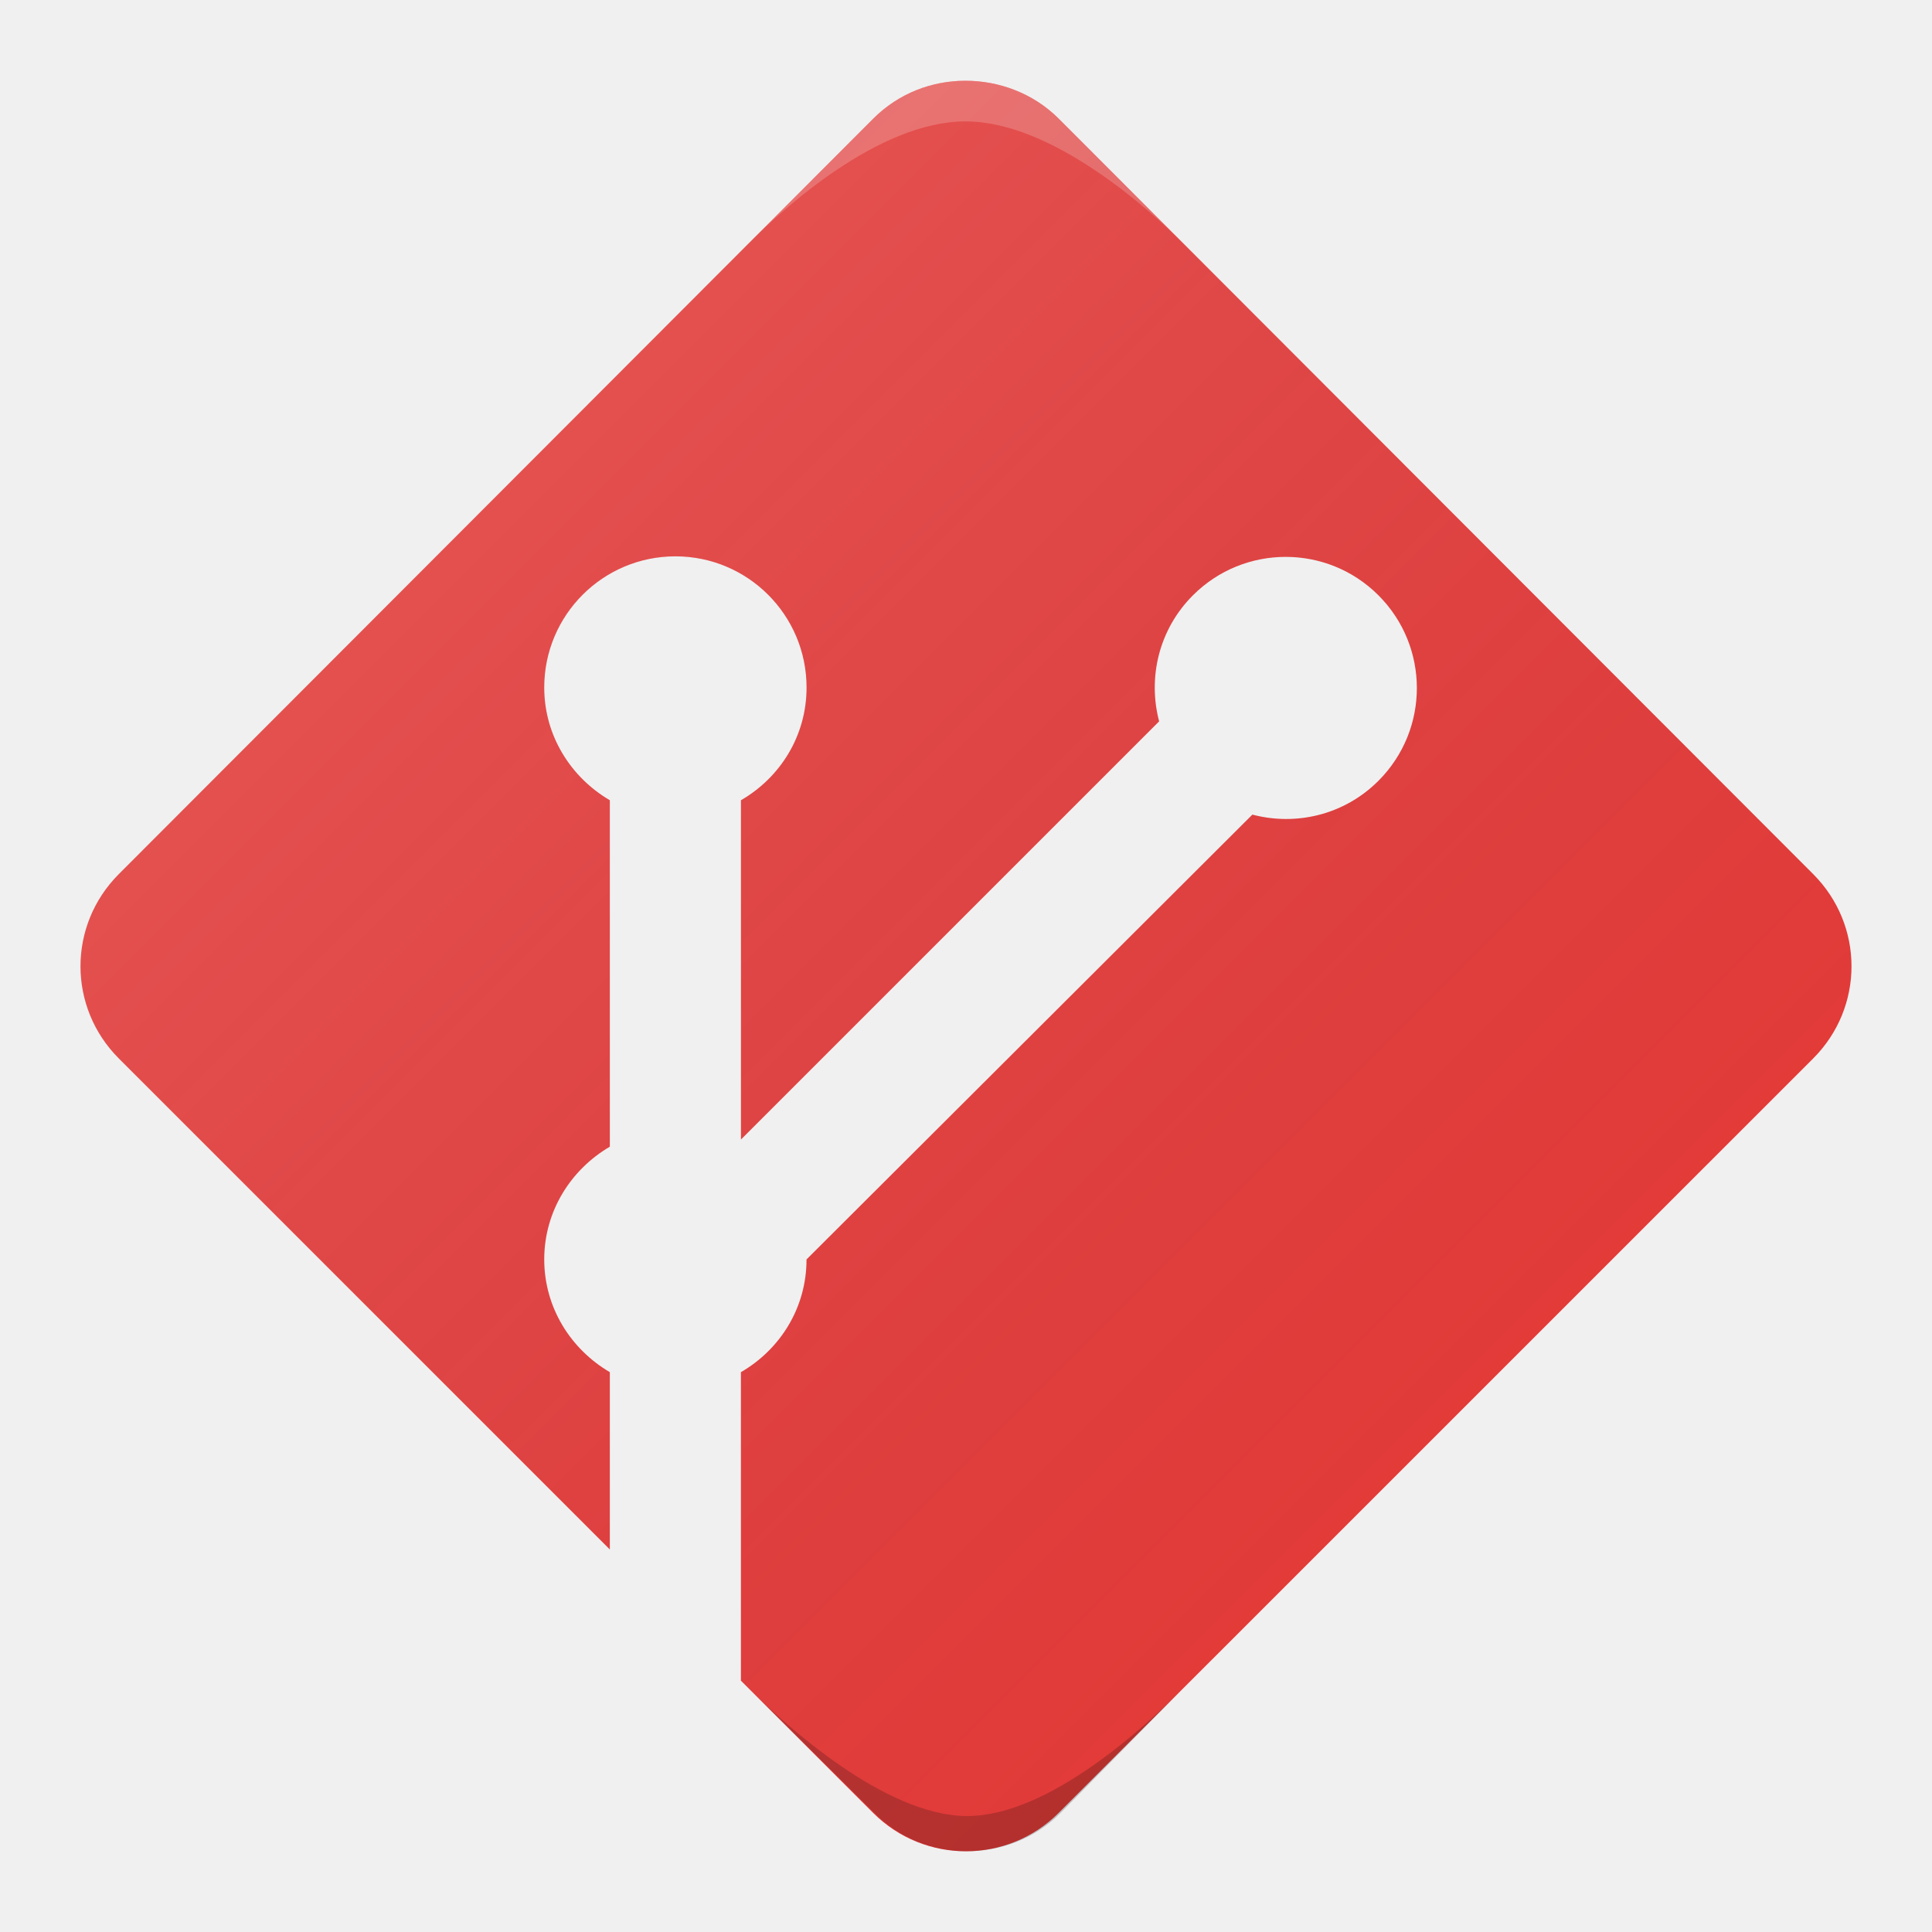
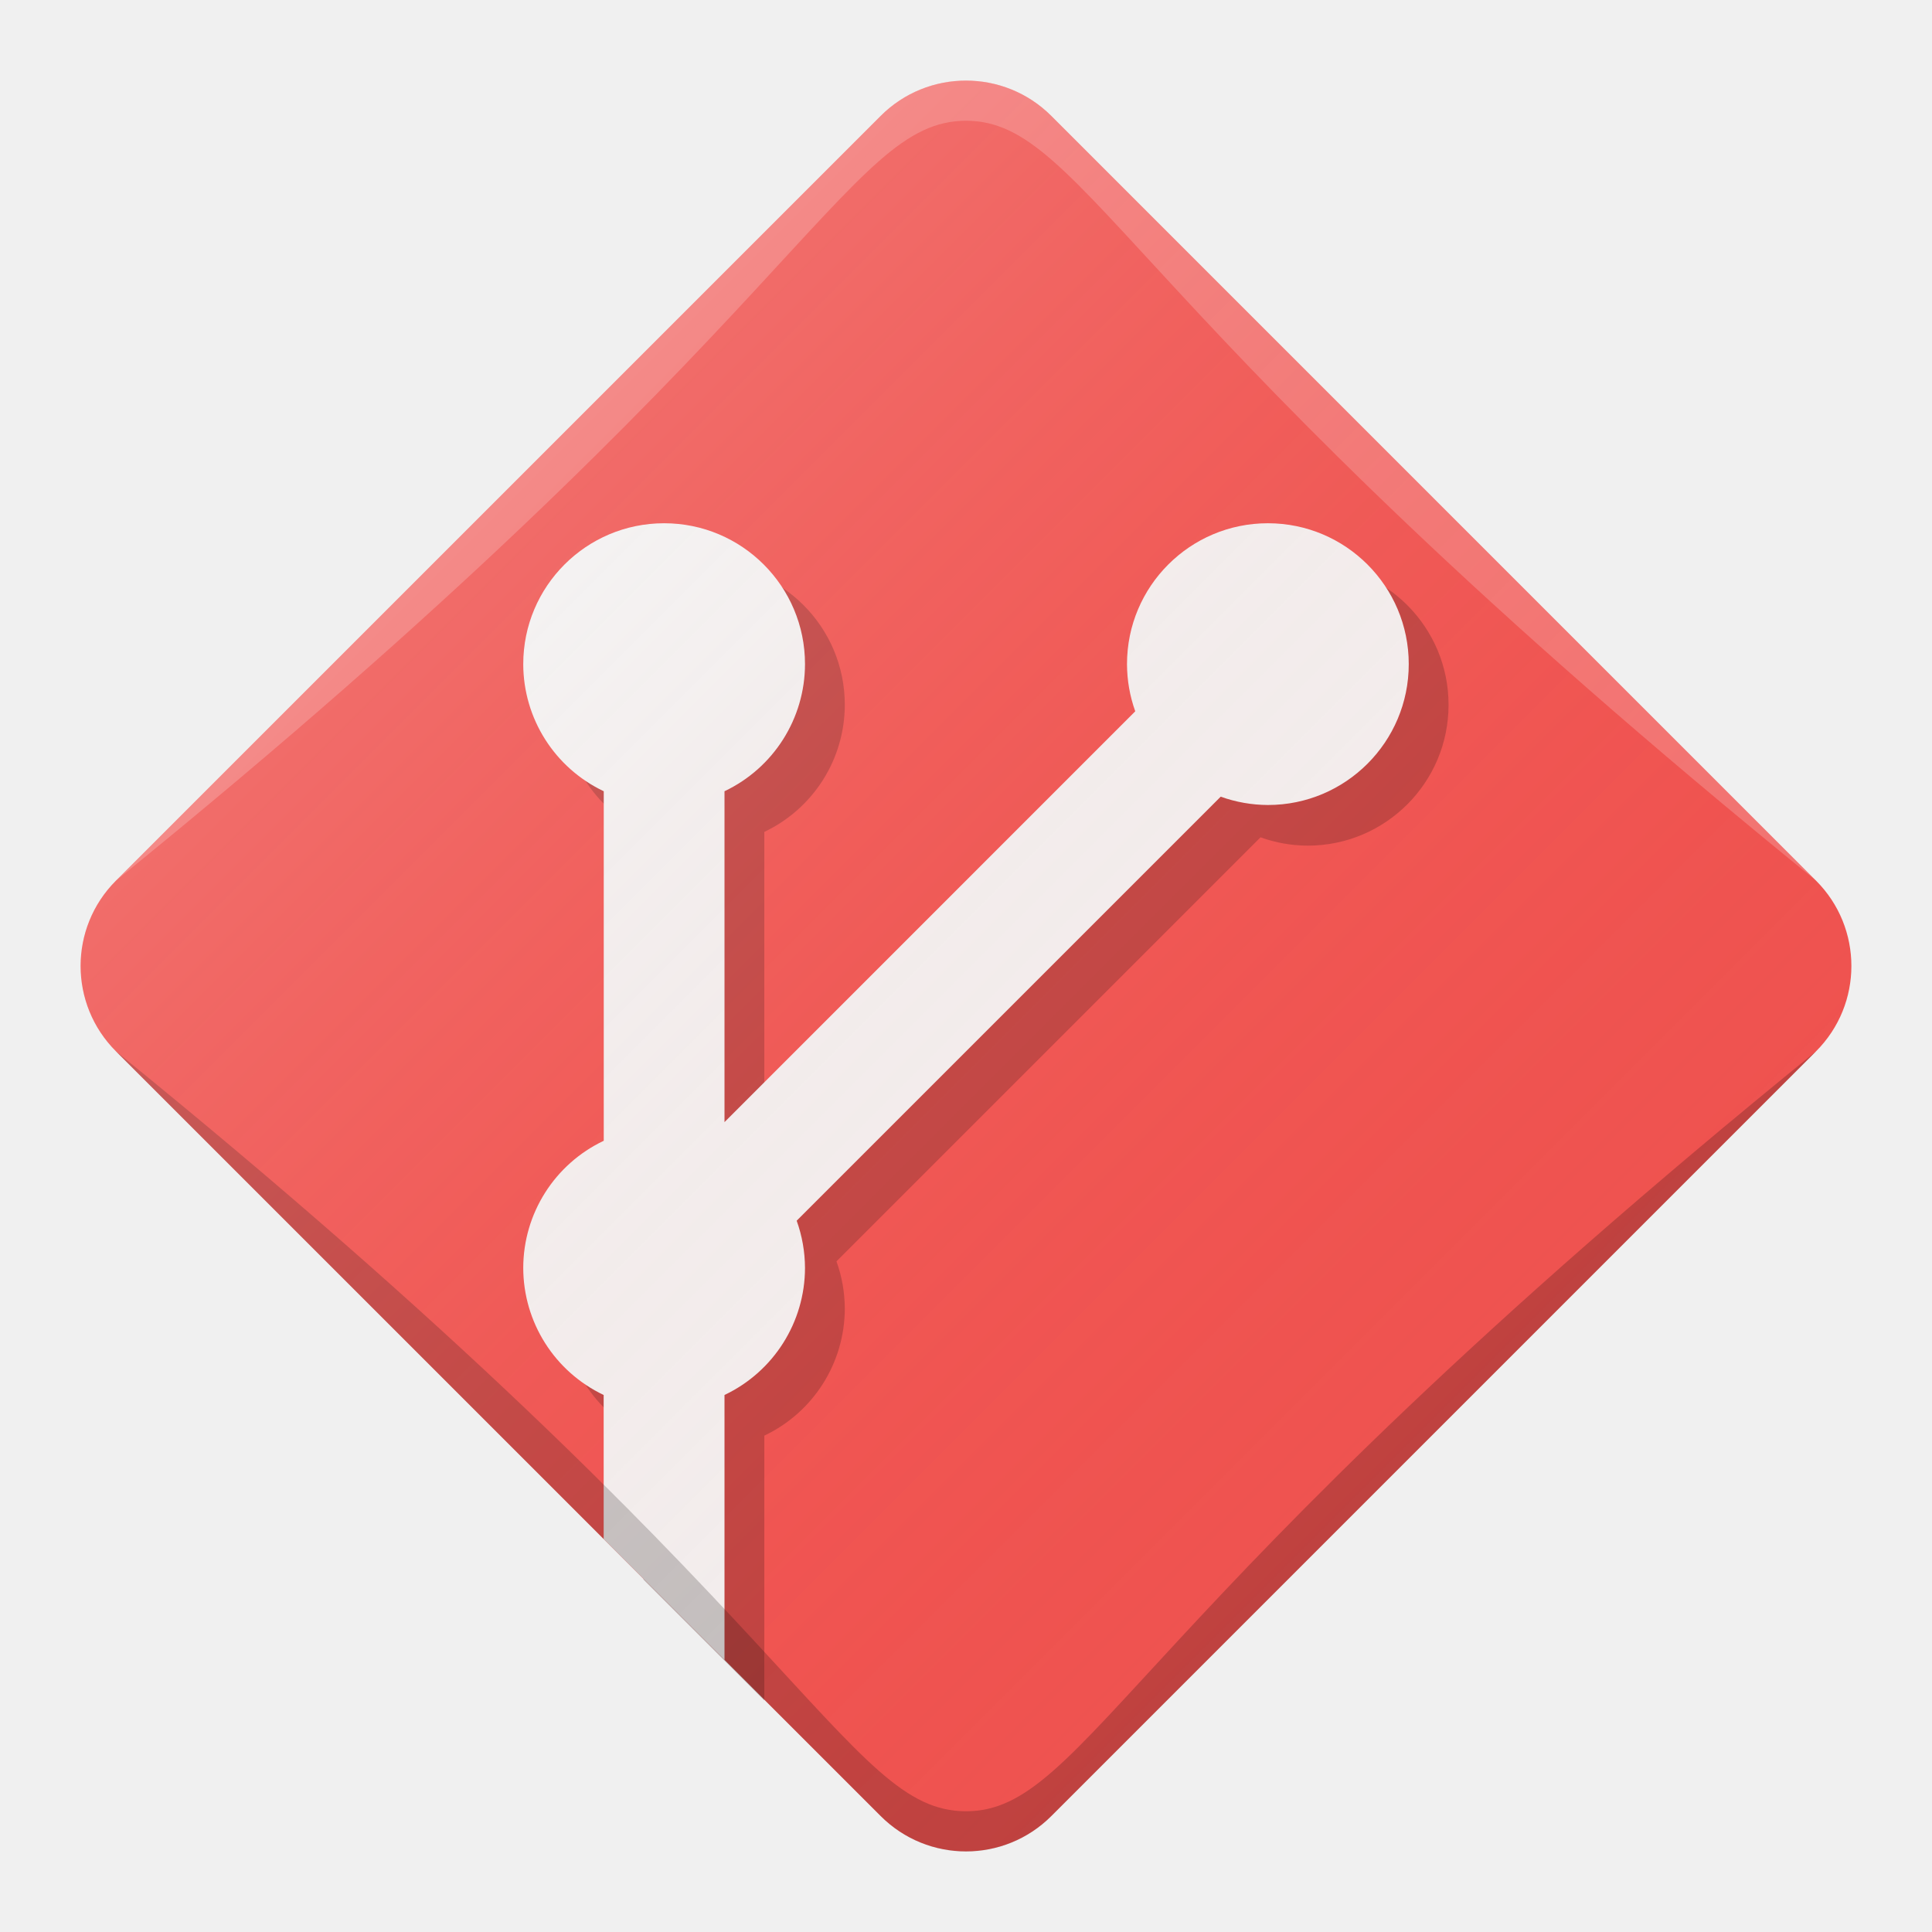
<svg xmlns="http://www.w3.org/2000/svg" xmlns:xlink="http://www.w3.org/1999/xlink" width="48" height="48" id="svg2985" version="1.1">
  <defs id="defs2987">
+     <linearGradient id="linearGradient4281">
+       <stop style="stop-color:#ffffff;stop-opacity:0.149" offset="0" id="stop4283" />
+       <stop style="stop-color:#f44336;stop-opacity:0" offset="1" id="stop4285" />
+     </linearGradient>
    <linearGradient id="linearGradient3792">
      <stop style="stop-color:#ffffff;stop-opacity:0.149;" offset="0" id="stop3794" />
      <stop style="stop-color:#177ed5;stop-opacity:0;" offset="1" id="stop3796" />
    </linearGradient>
-     <filter id="filter4148" color-interpolation-filters="sRGB">
-       <feGaussianBlur stdDeviation="1.62" id="feGaussianBlur4150" />
-     </filter>
-     <linearGradient xlink:href="#linearGradient3792" id="linearGradient3798" x1="-44" y1="40" x2="-12" y2="72" gradientUnits="userSpaceOnUse" gradientTransform="translate(50.625,-14.875)" />
+     <linearGradient xlink:href="#linearGradient4281" id="linearGradient4287" x1="-43.672" y1="-2.997" x2="-43.672" y2="30.944" gradientUnits="userSpaceOnUse" gradientTransform="translate(32.35795,31.81985)" />
  </defs>
  <g id="layer1" transform="translate(0,-16)">
-     <g id="g3800">
-       <path id="rect2993" d="m 23.987,18.006 c -0.83,10e-7 -1.656,0.306 -2.292,0.942 L 2.954,37.715 c -1.272,1.272 -1.272,3.312 0,4.584 l 12.197,12.197 0,-4.405 c -0.966,-0.566 -1.63,-1.601 -1.63,-2.801 0,-1.2 0.664,-2.235 1.63,-2.801 l 0,-8.607 c -0.966,-0.566 -1.63,-1.601 -1.63,-2.801 0,-1.8 1.459,-3.259 3.259,-3.259 1.8,0 3.259,1.459 3.259,3.259 0,1.205 -0.657,2.237 -1.63,2.801 l 0,8.429 10.389,-10.389 c -0.285,-1.084 -0.01,-2.282 0.84,-3.132 1.273,-1.273 3.336,-1.273 4.609,0 1.273,1.273 1.273,3.336 0,4.609 -0.85,0.85 -2.048,1.126 -3.132,0.84 l -11.077,11.051 c 0,1.205 -0.657,2.237 -1.63,2.801 l 0,7.665 3.285,3.285 c 1.272,1.272 3.337,1.272 4.609,0 L 45.046,42.299 c 1.272,-1.272 1.272,-3.312 0,-4.584 L 26.304,18.948 c -0.636,-0.636 -1.487,-0.942 -2.317,-0.942 z" style="fill:#e53935;fill-opacity:1;stroke:none" />
-       <path id="rect2993-2" d="m 23.987,18.006 c -0.83,0 -1.656,0.306 -2.292,0.942 l -3.05,3.054 c 0.815,-0.815 3.185,-2.986 5.344,-2.986 2.159,0 4.587,2.208 5.402,3.023 l -3.087,-3.091 c -0.636,-0.636 -1.487,-0.942 -2.317,-0.942 z" style="opacity:0.2;fill:#ffffff;fill-opacity:1;stroke:none" />
-       <path id="rect2993-2-1" d="m 24.025,61.994 c -0.83,0 -1.656,-0.306 -2.292,-0.942 l -3.077,-3.051 c 0.815,0.815 3.319,3.118 5.371,3.118 2.052,0 4.474,-2.277 5.289,-3.092 l -2.974,3.024 c -0.636,0.636 -1.487,0.942 -2.317,0.942 z" style="opacity:0.2;fill:#000000;fill-opacity:1;stroke:none" />
-       <path id="rect2993-4" d="m 23.987,18.006 c -0.83,10e-7 -1.656,0.306 -2.292,0.942 L 2.954,37.715 c -1.272,1.272 -1.272,3.312 0,4.584 l 12.197,12.197 0,-4.405 c -0.966,-0.566 -1.63,-1.601 -1.63,-2.801 0,-1.2 0.664,-2.235 1.63,-2.801 l 0,-8.607 c -0.966,-0.566 -1.63,-1.601 -1.63,-2.801 0,-1.8 1.459,-3.259 3.259,-3.259 1.8,0 3.259,1.459 3.259,3.259 0,1.205 -0.657,2.237 -1.63,2.801 l 0,8.429 10.389,-10.389 c -0.285,-1.084 -0.01,-2.282 0.84,-3.132 1.273,-1.273 3.336,-1.273 4.609,0 1.273,1.273 1.273,3.336 0,4.609 -0.85,0.85 -2.048,1.126 -3.132,0.84 l -11.077,11.051 c 0,1.205 -0.657,2.237 -1.63,2.801 l 0,7.665 3.285,3.285 c 1.272,1.272 3.337,1.272 4.609,0 L 45.046,42.299 c 1.272,-1.272 1.272,-3.312 0,-4.584 L 26.304,18.948 c -0.636,-0.636 -1.487,-0.942 -2.317,-0.942 z" style="fill:url(#linearGradient3798);fill-opacity:1;stroke:none" />
+     <g id="g4289">
+       <rect transform="matrix(0.7071061,-0.7071074,0.7071061,0.7071074,0,0)" ry="2.998" rx="2.998" y="28.822" x="-27.746" height="32.865" width="32.865" id="rect4149" style="opacity:1;fill:#ef5350;fill-opacity:1;stroke:none;stroke-width:0.1;stroke-linecap:round;stroke-linejoin:round;stroke-miterlimit:4;stroke-dasharray:none;stroke-opacity:1" />
+       <path id="path4151-4" d="m 17.489,30.01 a 3.5,3.5 0 0 0 -3.5,3.5 3.5,3.5 0 0 0 2,3.158 l 0,8.684 a 3.5,3.5 0 0 0 -2,3.158 3.5,3.5 0 0 0 1.998,3.158 l 0,3.578 3.002,3.002 0,-6.58 a 3.5,3.5 0 0 0 2,-3.158 3.5,3.5 0 0 0 -0.207,-1.172 L 31.317,36.803 a 3.5,3.5 0 0 0 1.172,0.207 3.5,3.5 0 0 0 3.5,-3.5 3.5,3.5 0 0 0 -3.5,-3.5 3.5,3.5 0 0 0 -3.5,3.5 3.5,3.5 0 0 0 0.205,1.172 l -10.205,10.207 0,-8.221 a 3.5,3.5 0 0 0 2,-3.158 3.5,3.5 0 0 0 -3.5,-3.5 z" style="opacity:1;fill:#000000;fill-opacity:0.2;stroke:none;stroke-width:0.1;stroke-linecap:round;stroke-linejoin:round;stroke-miterlimit:4;stroke-dasharray:none;stroke-opacity:1" />
+       <path id="rect4149-0" d="m -24.748,28.822 c 5.278,-1e-6 26.87,0 26.87,0 1.661,0 2.998,1.337 2.998,2.998 l 0,26.87 C 2.828,36.77 5.657,32.527 3.536,30.406 1.414,28.284 -2.828,31.113 -24.748,28.822 Z" style="opacity:1;fill:#ffffff;fill-opacity:0.2;stroke:none;stroke-width:0.1;stroke-linecap:round;stroke-linejoin:round;stroke-miterlimit:4;stroke-dasharray:none;stroke-opacity:1" transform="matrix(0.7071061,-0.7071074,0.7071061,0.7071074,0,0)" />
+       <path id="path4151" transform="translate(0,16)" d="M 16.5 13 A 3.5 3.5 0 0 0 13 16.5 A 3.5 3.5 0 0 0 15 19.658 L 15 28.342 A 3.5 3.5 0 0 0 13 31.5 A 3.5 3.5 0 0 0 14.998 34.658 L 14.998 38.236 L 18 41.238 L 18 34.658 A 3.5 3.5 0 0 0 20 31.5 A 3.5 3.5 0 0 0 19.793 30.328 L 30.328 19.793 A 3.5 3.5 0 0 0 31.5 20 A 3.5 3.5 0 0 0 35 16.5 A 3.5 3.5 0 0 0 31.5 13 A 3.5 3.5 0 0 0 28 16.5 A 3.5 3.5 0 0 0 28.205 17.672 L 18 27.879 L 18 19.658 A 3.5 3.5 0 0 0 20 16.5 A 3.5 3.5 0 0 0 16.5 13 z " style="opacity:1;fill:#f2f2f2;fill-opacity:1;stroke:none;stroke-width:0.1;stroke-linecap:round;stroke-linejoin:round;stroke-miterlimit:4;stroke-dasharray:none;stroke-opacity:1" />
+       <path id="rect4149-0-4" d="m 2.881,42.12 c 3.732,3.732 19,19 19,19 1.174,1.174 3.065,1.174 4.239,0 L 45.119,42.12 C 28,56 27,61 24,61 21,61 20,56 2.881,42.12 Z" style="opacity:1;fill:#000000;fill-opacity:0.2;stroke:none;stroke-width:0.1;stroke-linecap:round;stroke-linejoin:round;stroke-miterlimit:4;stroke-dasharray:none;stroke-opacity:1" />
+       <rect transform="matrix(0.7071061,-0.7071074,0.7071061,0.7071074,0,0)" ry="2.998" rx="2.998" y="28.822" x="-27.746" height="32.865" width="32.865" id="rect4149-1" style="opacity:1;fill:url(#linearGradient4287);fill-opacity:1;stroke:none;stroke-width:0.1;stroke-linecap:round;stroke-linejoin:round;stroke-miterlimit:4;stroke-dasharray:none;stroke-opacity:1" />
    </g>
  </g>
</svg>
